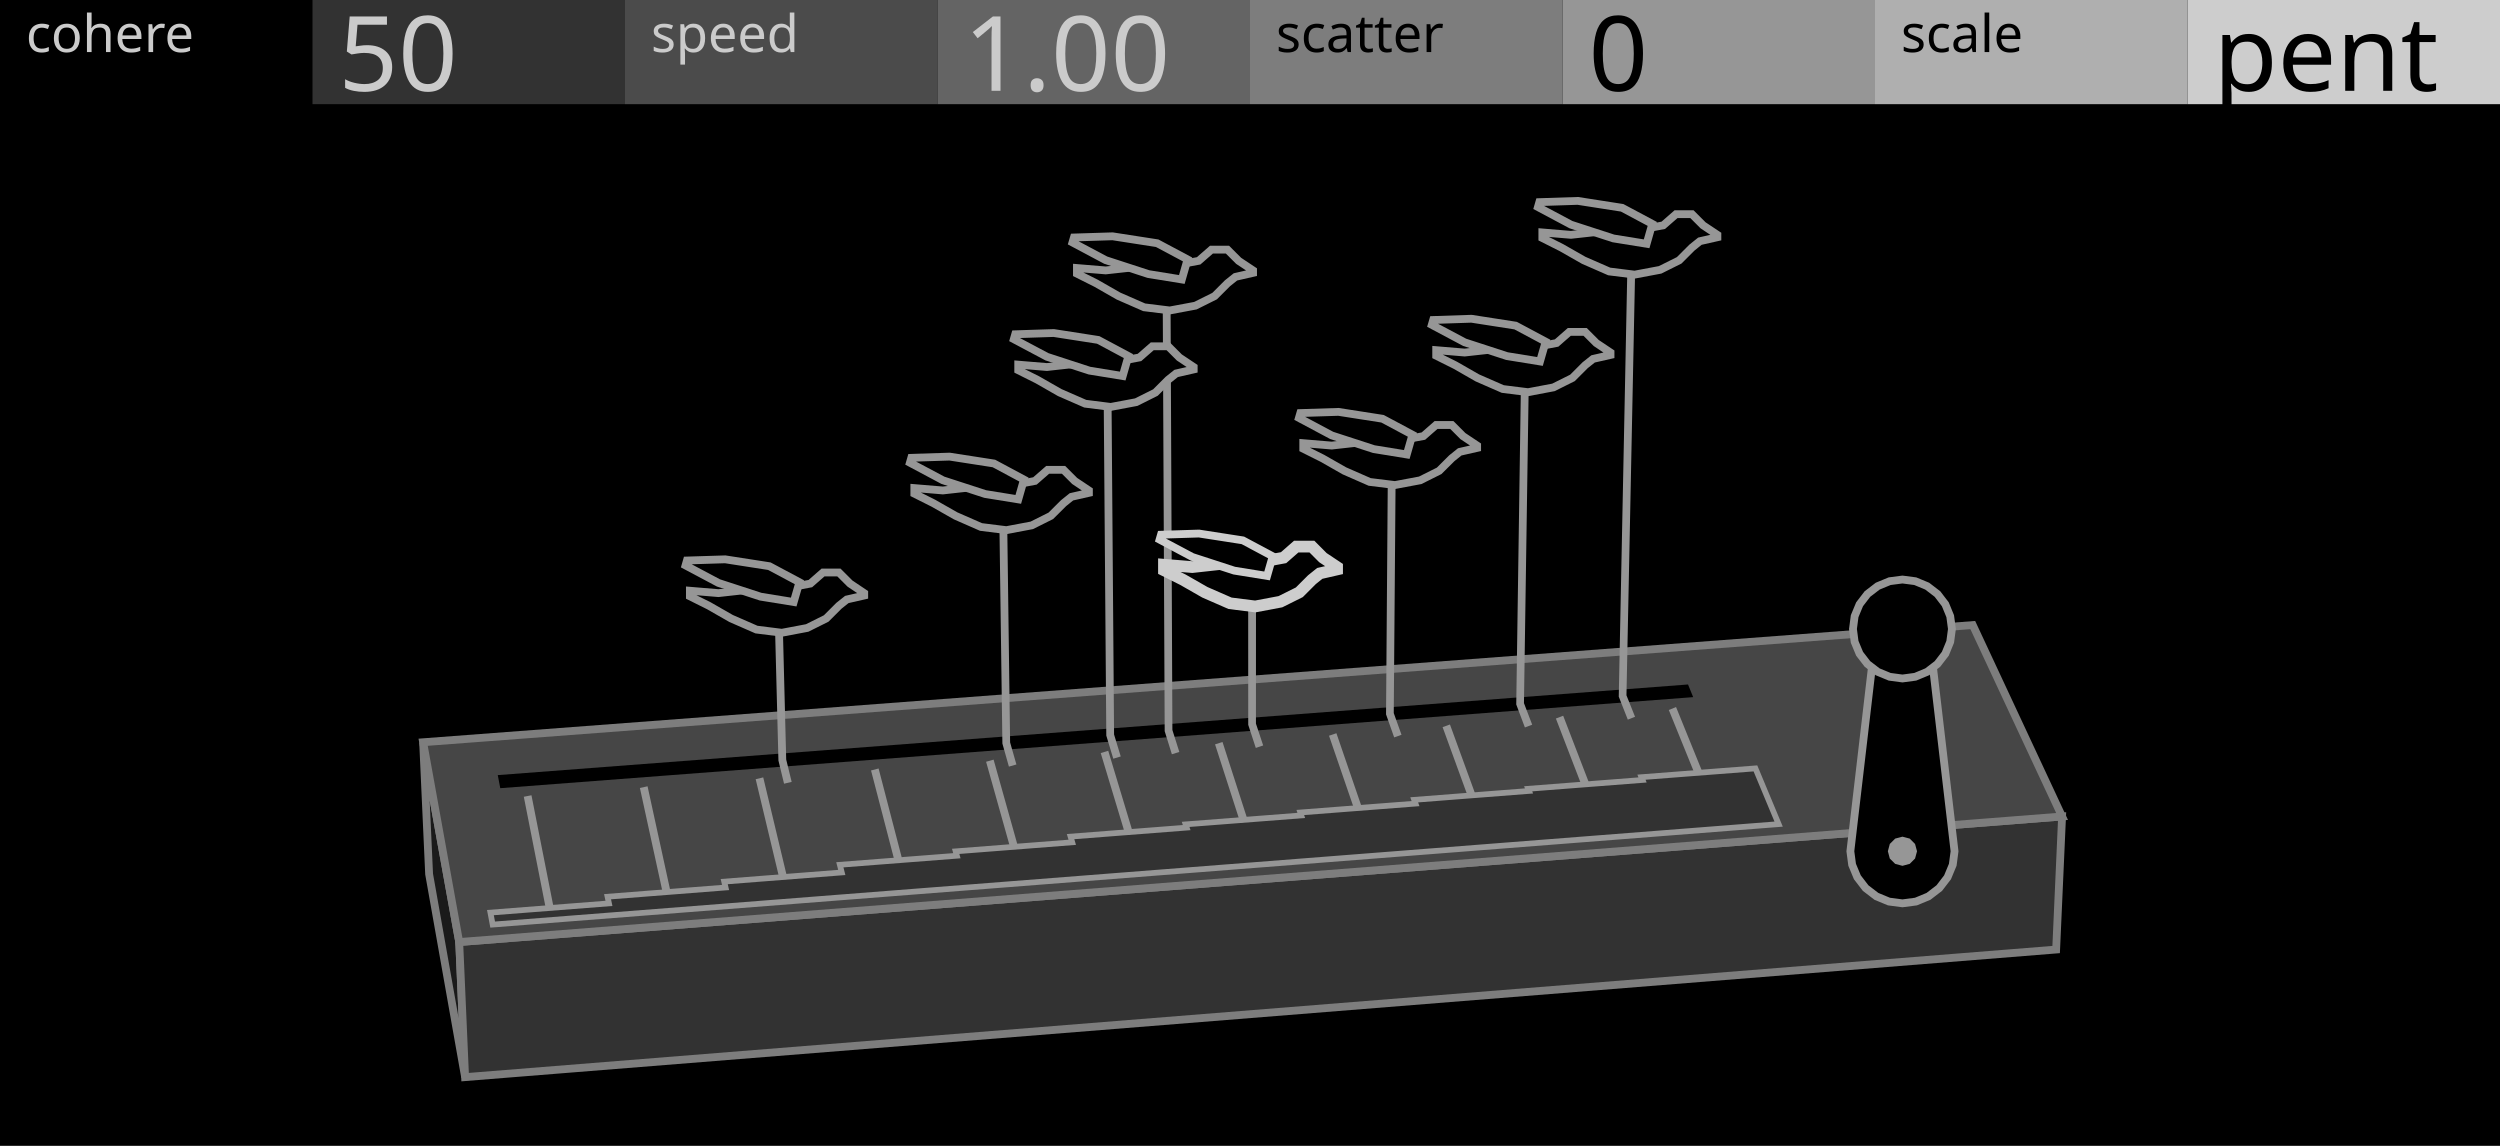
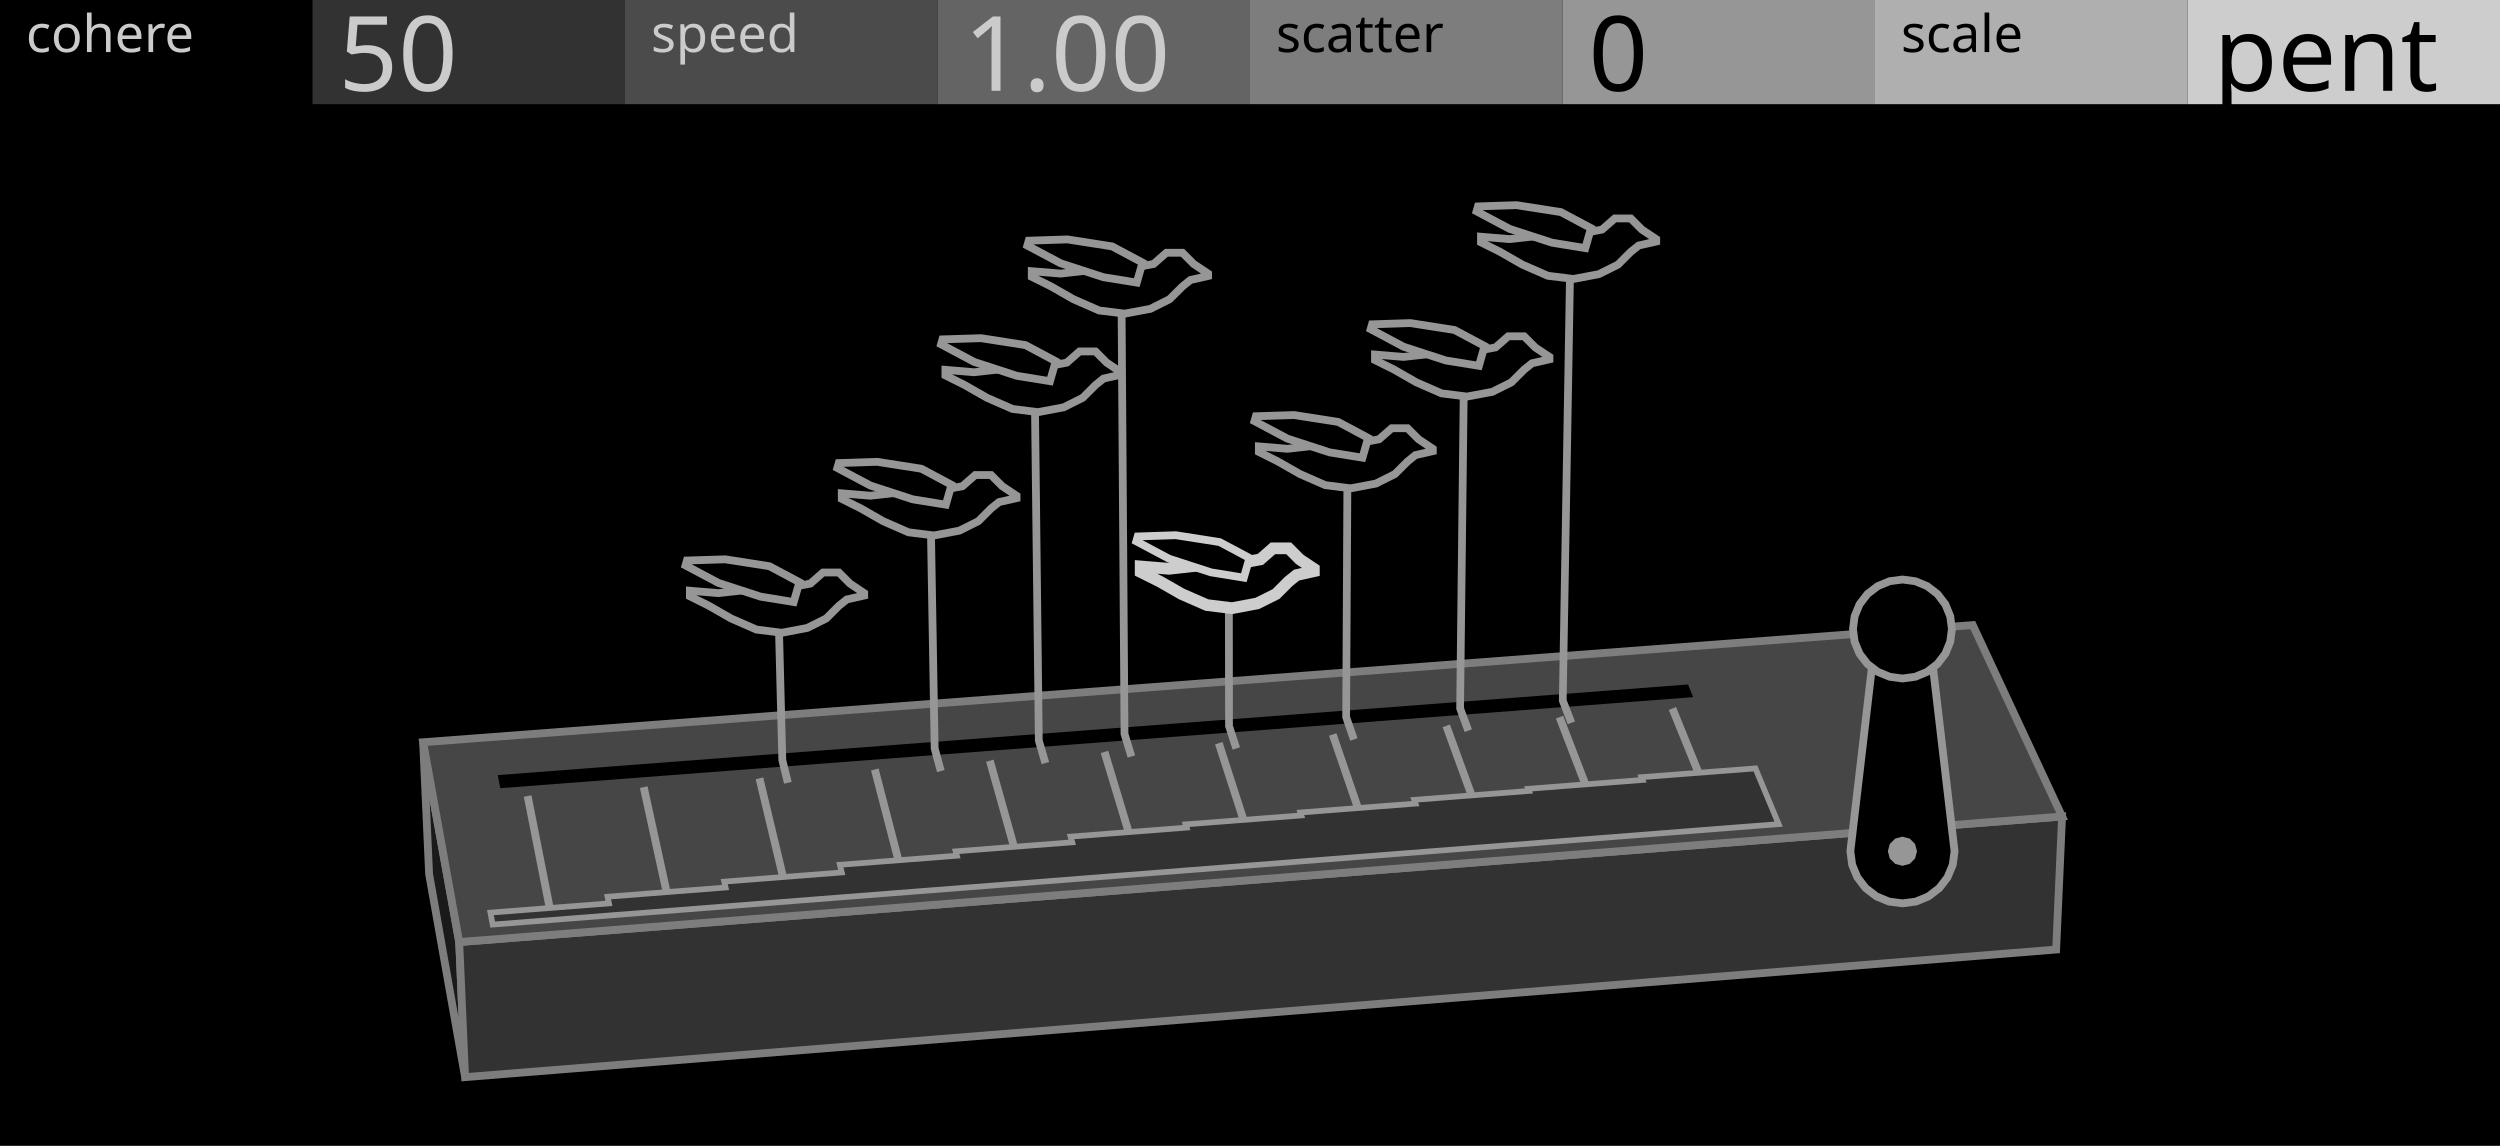
<svg xmlns="http://www.w3.org/2000/svg" width="480" height="220" viewBox="0 0 480 220">
  <g id="preview_canvas">
    <rect x="0" y="0" width="480" height="220" fill="#000000" stroke="none" />
  </g>
  <g id="preview_header">
    <rect x="0" y="0" width="60" height="20" fill="#000000" stroke="none" />
    <rect x="60" y="0" width="60" height="20" fill="#323232" stroke="none" />
    <rect x="120" y="0" width="60" height="20" fill="#4B4B4B" stroke="none" />
    <rect x="180" y="0" width="60" height="20" fill="#646464" stroke="none" />
    <rect x="240" y="0" width="60" height="20" fill="#7D7D7D" stroke="none" />
    <rect x="300" y="0" width="60" height="20" fill="#969696" stroke="none" />
    <rect x="360" y="0" width="60" height="20" fill="#AFAFAF" stroke="none" />
    <rect x="420" y="0" width="60" height="20" fill="#CDCDCD" stroke="none" />
    <text transform="matrix(1 0 0 1 5 10)" fill="#CBCBCB" stroke="none" font-family="UniversNextPro-Light" font-size="10px">cohere</text>
    <text transform="matrix(1 0 0 1 125 10)" fill="#CBCBCB" stroke="none" font-family="UniversNextPro-Light" font-size="10px">speed</text>
    <text transform="matrix(1 0 0 1 245 10)" fill="#000000" stroke="none" font-family="UniversNextPro-Light" font-size="10px">scatter</text>
    <text transform="matrix(1 0 0 1 365 10)" fill="#000000" stroke="none" font-family="UniversNextPro-Light" font-size="10px">scale</text>
    <text transform="matrix(1 0 0 1 65 17.44)" fill="#CBCBCB" stroke="none" font-family="UniversNextPro-Light" font-size="20px">50</text>
    <text transform="matrix(1 0 0 1 185 17.44)" fill="#CBCBCB" stroke="none" font-family="UniversNextPro-Light" font-size="20px">1.00</text>
    <text transform="matrix(1 0 0 1 305 17.44)" fill="#000000" stroke="none" font-family="UniversNextPro-Light" font-size="20px">0</text>
    <text transform="matrix(1 0 0 1 425 17.44)" fill="#000000" stroke="none" font-family="UniversNextPro-Light" font-size="20px">pent</text>
  </g>
  <path d="M 88.17 180.87 L 81.24 142.51 L 82.39 167.83 L 89.3 206.81 Z" fill="#1A1A1A" stroke="#7D7D7D" stroke-width="1.5" />
  <path d="M 88.17 180.87 L 395.92 156.76 L 394.78 182.31 L 89.3 206.81 Z" fill="#323232" stroke="#7D7D7D" stroke-width="1.5" />
  <path d="M 88.17 180.87 L 395.92 156.76 L 378.77 120.01 L 81.24 142.51 Z" fill="#464646" stroke="#7D7D7D" stroke-width="1.5" />
  <path d="M 96.05 151.33 L 325.09 133.85 L 324.1 131.42 L 95.57 148.82 Z" fill="#000000" stroke="none" stroke-width="0" />
  <path d="M 106.61 175.83 L 102.04 152.69 L 100.57 152.98 L 105.13 176.12 Z" fill="#969696" stroke="none" stroke-width="0" />
  <path d="M 129.36 174.04 L 124.33 150.97 L 122.86 151.29 L 127.89 174.36 Z" fill="#969696" stroke="none" stroke-width="0" />
  <path d="M 152.04 172.25 L 146.54 149.26 L 145.09 149.61 L 150.58 172.6 Z" fill="#969696" stroke="none" stroke-width="0" />
  <path d="M 174.65 170.47 L 168.69 147.55 L 167.24 147.93 L 173.2 170.85 Z" fill="#969696" stroke="none" stroke-width="0" />
  <path d="M 197.18 168.7 L 190.77 145.85 L 189.33 146.26 L 195.74 169.1 Z" fill="#969696" stroke="none" stroke-width="0" />
  <path d="M 219.65 166.93 L 212.78 144.15 L 211.34 144.59 L 218.21 167.36 Z" fill="#969696" stroke="none" stroke-width="0" />
  <path d="M 242.04 165.16 L 234.72 142.46 L 233.29 142.92 L 240.61 165.62 Z" fill="#969696" stroke="none" stroke-width="0" />
  <path d="M 264.36 163.41 L 256.59 140.78 L 255.17 141.26 L 262.94 163.89 Z" fill="#969696" stroke="none" stroke-width="0" />
  <path d="M 286.61 161.66 L 278.39 139.1 L 276.98 139.61 L 285.2 162.17 Z" fill="#969696" stroke="none" stroke-width="0" />
  <path d="M 308.79 159.91 L 300.13 137.42 L 298.73 137.96 L 307.39 160.45 Z" fill="#969696" stroke="none" stroke-width="0" />
  <path d="M 330.9 158.17 L 321.8 135.75 L 320.41 136.32 L 329.51 158.73 Z" fill="#969696" stroke="none" stroke-width="0" />
  <path d="M 94.59 177.52 L 341.5 158.23 L 337.04 147.53 L 315.16 149.22 L 315.37 149.75 L 293.41 151.45 L 293.57 151.86 L 271.53 153.57 L 271.78 154.29 L 249.66 156 L 249.84 156.56 L 227.64 158.28 L 227.84 158.9 L 205.55 160.63 L 205.87 161.72 L 183.49 163.46 L 183.72 164.3 L 161.25 166.04 L 161.62 167.51 L 139.05 169.27 L 139.31 170.4 L 116.65 172.17 L 116.92 173.45 L 94.16 175.22 Z" fill="#323232" stroke="#969696" stroke-width="1.1" />
  <path d="M 375.27 163.44 L 374.93 166.03 L 373.93 168.44 L 372.34 170.51 L 370.27 172.1 L 367.86 173.1 L 365.27 173.44 L 362.68 173.1 L 360.27 172.1 L 358.2 170.51 L 356.61 168.44 L 355.61 166.03 L 355.27 163.44 L 360.27 120.77 L 370.27 120.77 Z" fill="#000000" stroke="#969696" stroke-width="1.5" />
  <path d="M 368.07 163.44 L 367.69 164.84 L 366.67 165.86 L 365.27 166.24 L 363.87 165.86 L 362.84 164.84 L 362.47 163.44 L 362.84 162.04 L 363.87 161.01 L 365.27 160.64 L 366.67 161.01 L 367.69 162.04 Z" fill="#969696" stroke="none" stroke-width="0" />
  <path d="M 374.77 120.77 L 374.44 123.23 L 373.5 125.52 L 371.99 127.48 L 370.02 128.99 L 367.73 129.94 L 365.27 130.27 L 362.81 129.94 L 360.52 128.99 L 358.55 127.48 L 357.04 125.52 L 356.09 123.23 L 355.77 120.77 L 356.09 118.31 L 357.04 116.02 L 358.55 114.05 L 360.52 112.54 L 362.81 111.59 L 365.27 111.27 L 367.73 111.59 L 370.02 112.54 L 371.99 114.05 L 373.5 116.02 L 374.44 118.31 Z" fill="#000000" stroke="#969696" stroke-width="1.5" />
  <path d="M 152 150.12 L 150.95 145.83 L 150.25 118.43 L 148.75 118.46 L 149.46 146.03 L 150.54 150.47 Z" fill="#969696" stroke="none" stroke-width="0" />
-   <path d="M 195.15 146.78 L 193.94 142.54 L 193.36 98.73 L 191.86 98.75 L 192.46 142.76 L 193.71 147.19 Z" fill="#969696" stroke="none" stroke-width="0" />
-   <path d="M 215.18 145.24 L 213.9 141.02 L 213.4 75.06 L 211.9 75.07 L 212.41 141.24 L 213.75 145.67 Z" fill="#969696" stroke="none" stroke-width="0" />
-   <path d="M 226.43 144.37 L 225.1 140.16 L 224.74 56.53 L 223.24 56.54 L 223.62 140.39 L 225 144.82 Z" fill="#969696" stroke="none" stroke-width="0" />
-   <path d="M 242.53 143.13 L 241.14 138.93 L 241.15 113.41 L 239.65 113.41 L 239.66 139.17 L 241.11 143.6 Z" fill="#969696" stroke="none" stroke-width="0" />
-   <path d="M 269.09 141.08 L 267.6 136.91 L 267.97 90.11 L 266.47 90.09 L 266.12 137.16 L 267.68 141.58 Z" fill="#969696" stroke="none" stroke-width="0" />
-   <path d="M 294.18 139.14 L 292.6 135 L 293.54 72.26 L 292.04 72.24 L 291.12 135.26 L 292.78 139.67 Z" fill="#969696" stroke="none" stroke-width="0" />
-   <path d="M 313.93 137.62 L 312.28 133.5 L 313.99 49.69 L 312.49 49.66 L 310.8 133.76 L 312.54 138.17 Z" fill="#969696" stroke="none" stroke-width="0" />
+   <path d="M 181.36 147.85 L 180.2 143.59 L 179.45 99.74 L 177.95 99.77 L 178.71 143.8 L 179.91 148.24 Z" fill="#969696" stroke="none" stroke-width="0" />
+   <path d="M 201.43 146.3 L 200.19 142.06 L 199.44 76.05 L 197.94 76.07 L 198.71 142.28 L 199.99 146.72 Z" fill="#969696" stroke="none" stroke-width="0" />
+   <path d="M 217.95 145.03 L 216.65 140.81 L 216.08 57.14 L 214.58 57.15 L 215.16 141.03 L 216.51 145.46 Z" fill="#969696" stroke="none" stroke-width="0" />
+   <path d="M 238.08 143.47 L 236.71 139.27 L 236.69 113.75 L 235.19 113.75 L 235.23 139.51 L 236.66 143.93 Z" fill="#969696" stroke="none" stroke-width="0" />
+   <path d="M 260.66 141.73 L 259.2 137.55 L 259.46 90.72 L 257.96 90.72 L 257.72 137.8 L 259.24 142.22 Z" fill="#969696" stroke="none" stroke-width="0" />
+   <path d="M 282.62 140.03 L 281.08 135.88 L 281.81 73.1 L 280.31 73.09 L 279.6 136.13 L 281.21 140.55 Z" fill="#969696" stroke="none" stroke-width="0" />
+   <path d="M 302.4 138.51 L 300.79 134.37 L 302.23 50.51 L 300.73 50.49 L 299.31 134.64 L 301 139.05 Z" fill="#969696" stroke="none" stroke-width="0" />
  <path d="M 165.93 113.88 L 165.93 114.34 L 162.59 115.1 L 161.07 116.31 L 158.63 118.75 L 154.98 120.57 L 150.11 121.49 L 145.24 120.88 L 140.37 118.75 L 136.11 116.31 L 132.46 114.49 L 132.46 113.42 L 137.94 113.88 L 143.42 113.27 L 148.89 112.66 L 153.15 112.51 L 155.59 112.05 L 158.02 109.92 L 161.07 109.92 L 163.2 112.05 Z" fill="#000000" stroke="#969696" stroke-width="1.5" />
  <path d="M 152.39 115.59 L 146.04 114.56 L 137.94 111.92 L 131.62 108.56 L 131.89 107.62 L 139.24 107.39 L 147.72 108.71 L 153.49 111.79 Z" fill="#000000" stroke="#969696" stroke-width="1.5" />
-   <path d="M 209.07 94.17 L 209.07 94.63 L 205.72 95.39 L 204.2 96.61 L 201.76 99.04 L 198.1 100.87 L 193.22 101.79 L 188.35 101.18 L 183.47 99.04 L 179.2 96.61 L 175.55 94.78 L 175.55 93.71 L 181.03 94.17 L 186.52 93.56 L 192.01 92.95 L 196.27 92.8 L 198.71 92.34 L 201.15 90.21 L 204.2 90.21 L 206.33 92.34 Z" fill="#000000" stroke="#969696" stroke-width="1.5" />
-   <path d="M 195.51 95.88 L 189.15 94.85 L 181.03 92.21 L 174.7 88.84 L 174.97 87.9 L 182.33 87.67 L 190.83 88.99 L 196.6 92.08 Z" fill="#000000" stroke="#969696" stroke-width="1.5" />
-   <path d="M 229.19 70.47 L 229.19 70.93 L 225.82 71.7 L 224.29 72.92 L 221.84 75.37 L 218.16 77.21 L 213.26 78.13 L 208.36 77.51 L 203.46 75.37 L 199.18 72.92 L 195.5 71.08 L 195.5 70.01 L 201.01 70.47 L 206.53 69.86 L 212.04 69.25 L 216.33 69.09 L 218.78 68.63 L 221.23 66.49 L 224.29 66.49 L 226.43 68.63 Z" fill="#000000" stroke="#969696" stroke-width="1.5" />
-   <path d="M 215.56 72.2 L 209.17 71.16 L 201.01 68.5 L 194.65 65.12 L 194.92 64.18 L 202.32 63.94 L 210.86 65.27 L 216.66 68.37 Z" fill="#000000" stroke="#969696" stroke-width="1.5" />
-   <path d="M 240.59 51.92 L 240.59 52.39 L 237.21 53.16 L 235.67 54.39 L 233.21 56.85 L 229.52 58.69 L 224.6 59.61 L 219.68 59 L 214.76 56.85 L 210.46 54.39 L 206.77 52.54 L 206.77 51.46 L 212.3 51.92 L 217.84 51.31 L 223.37 50.69 L 227.68 50.54 L 230.14 50.08 L 232.6 47.93 L 235.67 47.93 L 237.82 50.08 Z" fill="#000000" stroke="#969696" stroke-width="1.5" />
-   <path d="M 226.91 53.66 L 220.49 52.62 L 212.3 49.95 L 205.91 46.55 L 206.19 45.6 L 213.61 45.37 L 222.18 46.7 L 228.01 49.81 Z" fill="#000000" stroke="#969696" stroke-width="1.5" />
-   <path d="M 256.72 108.88 L 256.72 109.33 L 253.4 110.09 L 251.89 111.3 L 249.47 113.72 L 245.84 115.53 L 241.01 116.44 L 236.17 115.83 L 231.34 113.72 L 227.11 111.3 L 223.48 109.49 L 223.48 108.43 L 228.92 108.88 L 234.36 108.28 L 239.8 107.67 L 244.03 107.52 L 246.45 107.07 L 248.87 104.95 L 251.89 104.95 L 254 107.07 Z" fill="#000000" stroke="#CDCDCD" stroke-width="2.25" />
-   <path d="M 243.28 110.58 L 236.97 109.56 L 228.92 106.94 L 222.64 103.6 L 222.91 102.67 L 230.21 102.44 L 238.63 103.75 L 244.36 106.81 Z" fill="#000000" stroke="#CDCDCD" stroke-width="1.5" />
-   <path d="M 283.61 85.55 L 283.61 86 L 280.27 86.76 L 278.75 87.98 L 276.32 90.4 L 272.68 92.22 L 267.83 93.13 L 262.97 92.53 L 258.12 90.4 L 253.87 87.98 L 250.23 86.16 L 250.23 85.09 L 255.69 85.55 L 261.15 84.94 L 266.61 84.33 L 270.86 84.18 L 273.29 83.73 L 275.72 81.6 L 278.75 81.6 L 280.88 83.73 Z" fill="#000000" stroke="#969696" stroke-width="1.5" />
-   <path d="M 270.1 87.26 L 263.77 86.23 L 255.69 83.6 L 249.39 80.24 L 249.66 79.31 L 256.98 79.08 L 265.44 80.4 L 271.19 83.47 Z" fill="#000000" stroke="#969696" stroke-width="1.5" />
-   <path d="M 309.22 67.69 L 309.22 68.15 L 305.87 68.91 L 304.35 70.12 L 301.91 72.56 L 298.26 74.38 L 293.39 75.3 L 288.53 74.69 L 283.66 72.56 L 279.4 70.12 L 275.75 68.3 L 275.75 67.23 L 281.22 67.69 L 286.7 67.08 L 292.18 66.47 L 296.44 66.32 L 298.87 65.86 L 301.3 63.73 L 304.35 63.73 L 306.48 65.86 Z" fill="#000000" stroke="#969696" stroke-width="1.5" />
-   <path d="M 295.68 69.4 L 289.33 68.37 L 281.22 65.73 L 274.9 62.37 L 275.17 61.44 L 282.52 61.2 L 291 62.52 L 296.77 65.6 Z" fill="#000000" stroke="#969696" stroke-width="1.5" />
-   <path d="M 329.74 45.09 L 329.74 45.55 L 326.38 46.31 L 324.85 47.54 L 322.41 49.98 L 318.74 51.81 L 313.85 52.73 L 308.96 52.12 L 304.07 49.98 L 299.79 47.54 L 296.13 45.7 L 296.13 44.63 L 301.63 45.09 L 307.13 44.48 L 312.63 43.87 L 316.91 43.72 L 319.35 43.26 L 321.8 41.12 L 324.85 41.12 L 326.99 43.26 Z" fill="#000000" stroke="#969696" stroke-width="1.5" />
-   <path d="M 316.15 46.81 L 309.77 45.78 L 301.62 43.13 L 295.28 39.75 L 295.55 38.81 L 302.93 38.57 L 311.45 39.9 L 317.24 42.99 Z" fill="#000000" stroke="#969696" stroke-width="1.5" />
+   <path d="M 195.18 95.18 L 195.18 95.64 L 191.82 96.4 L 190.29 97.62 L 187.85 100.06 L 184.19 101.89 L 179.31 102.81 L 174.43 102.2 L 169.55 100.06 L 165.28 97.62 L 161.62 95.79 L 161.62 94.72 L 167.11 95.18 L 172.6 94.57 L 178.09 93.96 L 182.36 93.81 L 184.8 93.35 L 187.24 91.21 L 190.29 91.21 L 192.43 93.35 Z" fill="#000000" stroke="#969696" stroke-width="1.5" />
+   <path d="M 181.6 96.9 L 175.23 95.87 L 167.1 93.22 L 160.77 89.85 L 161.04 88.91 L 168.41 88.67 L 176.91 90 L 182.69 93.09 Z" fill="#000000" stroke="#969696" stroke-width="1.5" />
+   <path d="M 215.24 71.47 L 215.24 71.92 L 211.87 72.69 L 210.34 73.92 L 207.89 76.37 L 204.21 78.21 L 199.3 79.13 L 194.4 78.52 L 189.49 76.37 L 185.2 73.92 L 181.52 72.08 L 181.52 71.01 L 187.04 71.47 L 192.56 70.85 L 198.08 70.24 L 202.37 70.09 L 204.82 69.63 L 207.27 67.48 L 210.34 67.48 L 212.48 69.63 Z" fill="#000000" stroke="#969696" stroke-width="1.5" />
+   <path d="M 201.6 73.19 L 195.2 72.15 L 187.04 69.49 L 180.68 66.11 L 180.95 65.16 L 188.35 64.93 L 196.89 66.26 L 202.7 69.36 Z" fill="#000000" stroke="#969696" stroke-width="1.5" />
+   <path d="M 231.95 52.53 L 231.95 52.99 L 228.56 53.76 L 227.03 54.99 L 224.56 57.45 L 220.87 59.3 L 215.95 60.22 L 211.03 59.61 L 206.1 57.45 L 201.79 54.99 L 198.1 53.15 L 198.1 52.07 L 203.64 52.53 L 209.18 51.91 L 214.72 51.3 L 219.03 51.15 L 221.49 50.68 L 223.95 48.53 L 227.03 48.53 L 229.18 50.68 Z" fill="#000000" stroke="#969696" stroke-width="1.5" />
+   <path d="M 218.26 54.26 L 211.83 53.22 L 203.64 50.55 L 197.25 47.15 L 197.52 46.21 L 204.95 45.97 L 213.53 47.31 L 219.36 50.42 Z" fill="#000000" stroke="#969696" stroke-width="1.5" />
+   <path d="M 252.26 109.21 L 252.26 109.67 L 248.94 110.42 L 247.43 111.63 L 245.01 114.05 L 241.38 115.86 L 236.54 116.77 L 231.71 116.17 L 226.87 114.05 L 222.64 111.63 L 219.01 109.82 L 219.01 108.76 L 224.45 109.21 L 229.89 108.61 L 235.33 108 L 239.57 107.85 L 241.99 107.4 L 244.4 105.28 L 247.43 105.28 L 249.54 107.4 Z" fill="#000000" stroke="#CDCDCD" stroke-width="2.25" />
+   <path d="M 238.81 110.92 L 232.5 109.89 L 224.45 107.27 L 218.17 103.93 L 218.44 103 L 225.74 102.76 L 234.17 104.08 L 239.9 107.14 Z" fill="#000000" stroke="#CDCDCD" stroke-width="1.5" />
+   <path d="M 275.1 86.17 L 275.1 86.62 L 271.76 87.38 L 270.25 88.6 L 267.82 91.02 L 264.17 92.85 L 259.31 93.76 L 254.46 93.15 L 249.6 91.02 L 245.35 88.6 L 241.7 86.77 L 241.7 85.71 L 247.17 86.17 L 252.64 85.56 L 258.1 84.95 L 262.35 84.8 L 264.78 84.34 L 267.21 82.22 L 270.25 82.22 L 272.37 84.34 Z" fill="#000000" stroke="#969696" stroke-width="1.5" />
+   <path d="M 261.59 87.88 L 255.26 86.85 L 247.17 84.21 L 240.86 80.86 L 241.13 79.92 L 248.46 79.69 L 256.93 81.01 L 262.68 84.08 Z" fill="#000000" stroke="#969696" stroke-width="1.5" />
+   <path d="M 297.5 68.53 L 297.5 68.98 L 294.15 69.75 L 292.63 70.96 L 290.19 73.4 L 286.54 75.23 L 281.66 76.14 L 276.79 75.53 L 271.92 73.4 L 267.66 70.96 L 264 69.14 L 264 68.07 L 269.48 68.53 L 274.97 67.92 L 280.45 67.31 L 284.71 67.16 L 287.15 66.7 L 289.58 64.57 L 292.63 64.57 L 294.76 66.7 Z" fill="#000000" stroke="#969696" stroke-width="1.5" />
+   <path d="M 283.95 70.24 L 277.59 69.21 L 269.48 66.57 L 263.16 63.2 L 263.43 62.27 L 270.78 62.03 L 279.27 63.36 L 285.04 66.44 Z" fill="#000000" stroke="#969696" stroke-width="1.5" />
+   <path d="M 317.99 45.91 L 317.99 46.37 L 314.63 47.14 L 313.1 48.36 L 310.65 50.81 L 306.98 52.64 L 302.09 53.56 L 297.19 52.95 L 292.3 50.81 L 288.02 48.36 L 284.35 46.53 L 284.35 45.45 L 289.85 45.91 L 295.36 45.3 L 300.86 44.69 L 305.15 44.54 L 307.59 44.08 L 310.04 41.94 L 313.1 41.94 L 315.24 44.08 Z" fill="#000000" stroke="#969696" stroke-width="1.5" />
+   <path d="M 304.38 47.64 L 298 46.6 L 289.85 43.95 L 283.5 40.57 L 283.77 39.63 L 291.16 39.39 L 299.68 40.72 L 305.48 43.81 Z" fill="#000000" stroke="#969696" stroke-width="1.5" />
</svg>
